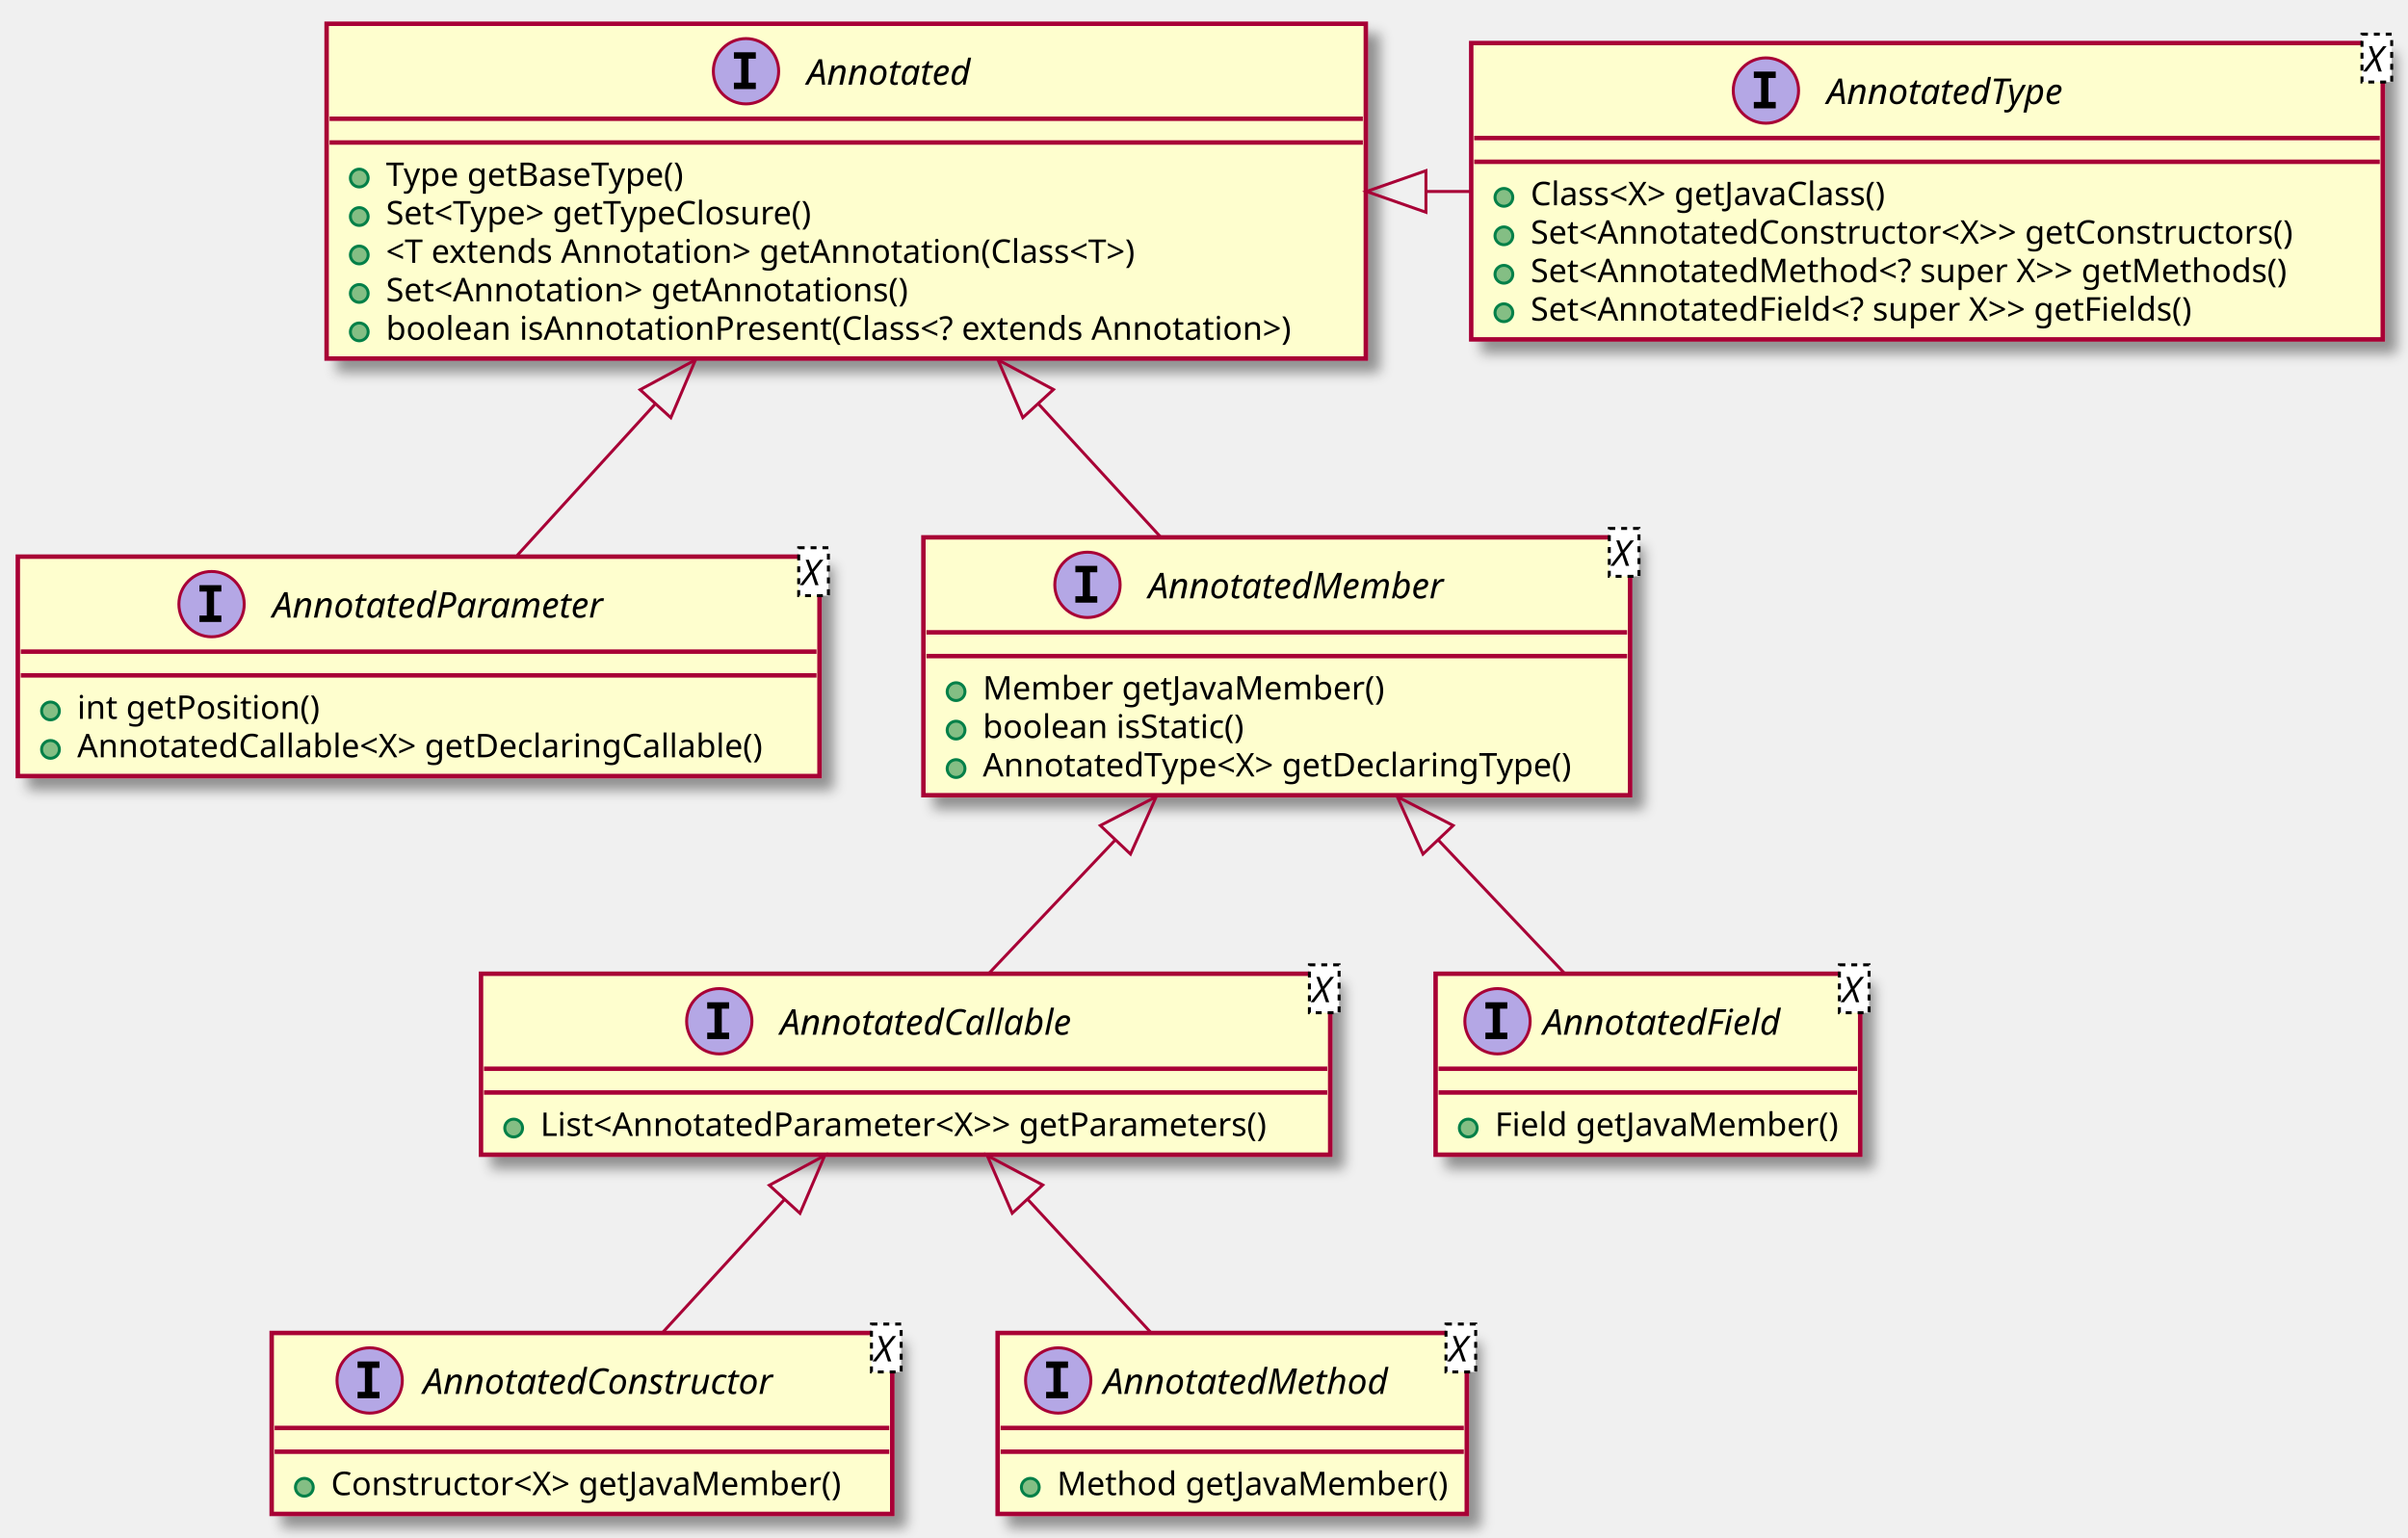
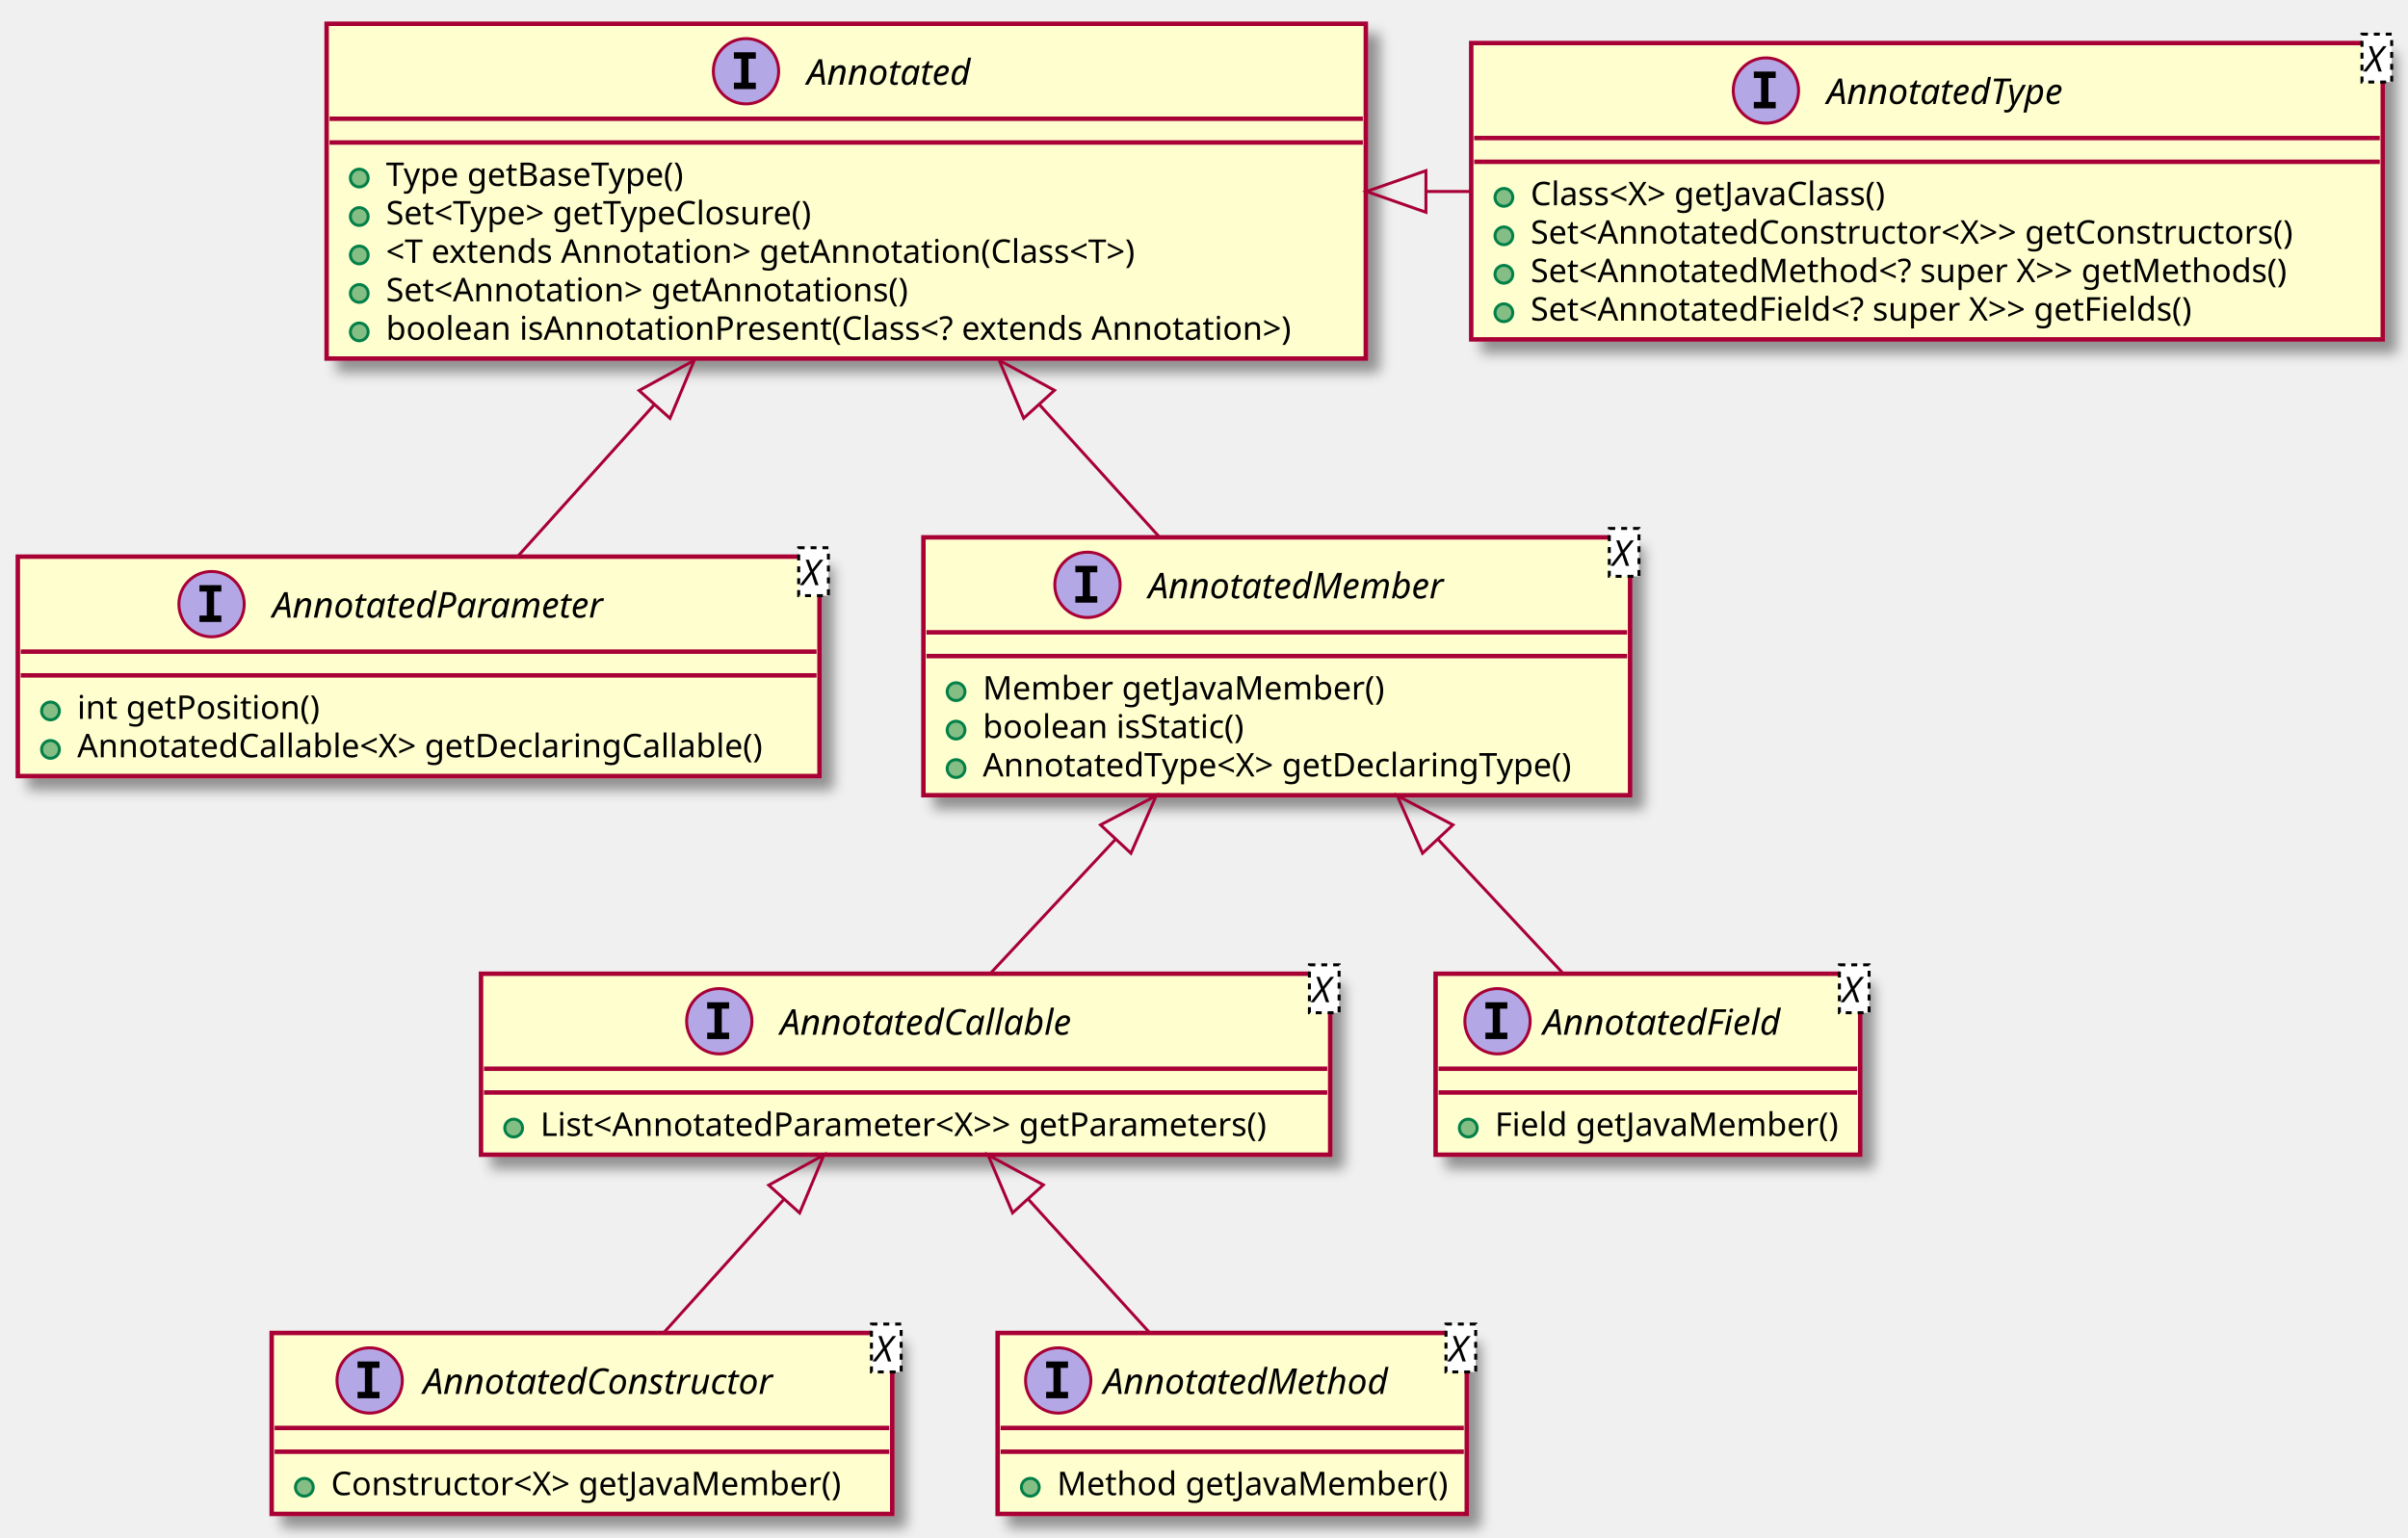
- <svg xmlns="http://www.w3.org/2000/svg" height="518px" style="width:811px;height:518px;" version="1.1" viewBox="0 0 811 518" width="811px">
+ <svg xmlns="http://www.w3.org/2000/svg" contentScriptType="application/ecmascript" contentStyleType="text/css" height="518px" preserveAspectRatio="none" style="width:811px;height:518px;" version="1.1" viewBox="0 0 811 518" width="811px" zoomAndPan="magnify">
  <defs>
-     <filter height="300%" id="f1" width="300%" x="-1" y="-1">
+     <filter height="300%" id="fpl2kna" width="300%" x="-1" y="-1">
      <feGaussianBlur result="blurOut" stdDeviation="2.0" />
      <feColorMatrix in="blurOut" result="blurOut2" type="matrix" values="0 0 0 0 0 0 0 0 0 0 0 0 0 0 0 0 0 0 .4 0" />
      <feOffset dx="4.0" dy="4.0" in="blurOut2" result="blurOut3" />
      <feBlend in="SourceGraphic" in2="blurOut3" mode="normal" />
    </filter>
  </defs>
  <g>
-     <rect fill="#FEFECE" filter="url(#f1)" height="112.775" style="stroke: #A80036; stroke-width: 1.5;" width="350" x="110" y="8" />
+     <rect fill="#FEFECE" filter="url(#fpl2kna)" height="112.775" style="stroke: #A80036; stroke-width: 1.5;" width="350" x="110" y="8" />
    <ellipse cx="251.25" cy="24" fill="#B4A7E5" rx="11" ry="11" style="stroke: #A80036; stroke-width: 1.0;" />
    <path d="M247.178,19.765 L247.178,17.607 L254.557,17.607 L254.557,19.765 L252.092,19.765 L252.092,27.842 L254.557,27.842 L254.557,30 L247.178,30 L247.178,27.842 L249.643,27.842 L249.643,19.765 Z " />
    <text fill="#000000" font-family="sans-serif" font-size="12" font-style="italic" lengthAdjust="spacingAndGlyphs" textLength="59" x="271.75" y="28.535">Annotated</text>
    <line style="stroke: #A80036; stroke-width: 1.5;" x1="111" x2="459" y1="40" y2="40" />
    <line style="stroke: #A80036; stroke-width: 1.5;" x1="111" x2="459" y1="48" y2="48" />
    <ellipse cx="121" cy="59.977" fill="#84BE84" rx="3" ry="3" style="stroke: #038048; stroke-width: 1.0;" />
    <text fill="#000000" font-family="sans-serif" font-size="11" lengthAdjust="spacingAndGlyphs" textLength="104" x="130" y="62.635">Type getBaseType()</text>
    <ellipse cx="121" cy="72.933" fill="#84BE84" rx="3" ry="3" style="stroke: #038048; stroke-width: 1.0;" />
    <text fill="#000000" font-family="sans-serif" font-size="11" lengthAdjust="spacingAndGlyphs" textLength="156" x="130" y="75.59">Set&lt;Type&gt; getTypeClosure()</text>
    <ellipse cx="121" cy="85.888" fill="#84BE84" rx="3" ry="3" style="stroke: #038048; stroke-width: 1.0;" />
    <text fill="#000000" font-family="sans-serif" font-size="11" lengthAdjust="spacingAndGlyphs" textLength="276" x="130" y="88.545">&lt;T extends Annotation&gt; getAnnotation(Class&lt;T&gt;)</text>
    <ellipse cx="121" cy="98.843" fill="#84BE84" rx="3" ry="3" style="stroke: #038048; stroke-width: 1.0;" />
    <text fill="#000000" font-family="sans-serif" font-size="11" lengthAdjust="spacingAndGlyphs" textLength="188" x="130" y="101.5">Set&lt;Annotation&gt; getAnnotations()</text>
    <ellipse cx="121" cy="111.798" fill="#84BE84" rx="3" ry="3" style="stroke: #038048; stroke-width: 1.0;" />
    <text fill="#000000" font-family="sans-serif" font-size="11" lengthAdjust="spacingAndGlyphs" textLength="324" x="130" y="114.455">boolean isAnnotationPresent(Class&lt;? extends Annotation&gt;)</text>
-     <rect fill="#FEFECE" filter="url(#f1)" height="73.91" style="stroke: #A80036; stroke-width: 1.5;" width="270" x="6" y="187.5" />
+     <rect fill="#FEFECE" filter="url(#fpl2kna)" height="73.91" style="stroke: #A80036; stroke-width: 1.5;" width="270" x="6" y="187.5" />
    <ellipse cx="71.25" cy="203.5" fill="#B4A7E5" rx="11" ry="11" style="stroke: #A80036; stroke-width: 1.0;" />
    <path d="M67.178,199.265 L67.178,197.107 L74.557,197.107 L74.557,199.265 L72.092,199.265 L72.092,207.342 L74.557,207.342 L74.557,209.5 L67.178,209.5 L67.178,207.342 L69.643,207.342 L69.643,199.265 Z " />
    <text fill="#000000" font-family="sans-serif" font-size="12" font-style="italic" lengthAdjust="spacingAndGlyphs" textLength="119" x="91.75" y="208.035">AnnotatedParameter</text>
    <rect fill="#FFFFFF" height="16.133" style="stroke: #000000; stroke-width: 1.0; stroke-dasharray: 2.0,2.0;" width="10" x="269" y="184.5" />
    <text fill="#000000" font-family="sans-serif" font-size="12" font-style="italic" lengthAdjust="spacingAndGlyphs" textLength="8" x="270" y="197.102">X</text>
    <line style="stroke: #A80036; stroke-width: 1.5;" x1="7" x2="275" y1="219.5" y2="219.5" />
    <line style="stroke: #A80036; stroke-width: 1.5;" x1="7" x2="275" y1="227.5" y2="227.5" />
    <ellipse cx="17" cy="239.477" fill="#84BE84" rx="3" ry="3" style="stroke: #038048; stroke-width: 1.0;" />
    <text fill="#000000" font-family="sans-serif" font-size="11" lengthAdjust="spacingAndGlyphs" textLength="85" x="26" y="242.135">int getPosition()</text>
    <ellipse cx="17" cy="252.433" fill="#84BE84" rx="3" ry="3" style="stroke: #038048; stroke-width: 1.0;" />
    <text fill="#000000" font-family="sans-serif" font-size="11" lengthAdjust="spacingAndGlyphs" textLength="244" x="26" y="255.09">AnnotatedCallable&lt;X&gt; getDeclaringCallable()</text>
-     <rect fill="#FEFECE" filter="url(#f1)" height="86.865" style="stroke: #A80036; stroke-width: 1.5;" width="238" x="311" y="181" />
+     <rect fill="#FEFECE" filter="url(#fpl2kna)" height="86.865" style="stroke: #A80036; stroke-width: 1.5;" width="238" x="311" y="181" />
    <ellipse cx="366.25" cy="197" fill="#B4A7E5" rx="11" ry="11" style="stroke: #A80036; stroke-width: 1.0;" />
    <path d="M362.178,192.765 L362.178,190.607 L369.557,190.607 L369.557,192.765 L367.092,192.765 L367.092,200.842 L369.557,200.842 L369.557,203 L362.178,203 L362.178,200.842 L364.643,200.842 L364.643,192.765 Z " />
    <text fill="#000000" font-family="sans-serif" font-size="12" font-style="italic" lengthAdjust="spacingAndGlyphs" textLength="107" x="386.75" y="201.535">AnnotatedMember</text>
    <rect fill="#FFFFFF" height="16.133" style="stroke: #000000; stroke-width: 1.0; stroke-dasharray: 2.0,2.0;" width="10" x="542" y="178" />
    <text fill="#000000" font-family="sans-serif" font-size="12" font-style="italic" lengthAdjust="spacingAndGlyphs" textLength="8" x="543" y="190.602">X</text>
    <line style="stroke: #A80036; stroke-width: 1.5;" x1="312" x2="548" y1="213" y2="213" />
    <line style="stroke: #A80036; stroke-width: 1.5;" x1="312" x2="548" y1="221" y2="221" />
    <ellipse cx="322" cy="232.977" fill="#84BE84" rx="3" ry="3" style="stroke: #038048; stroke-width: 1.0;" />
    <text fill="#000000" font-family="sans-serif" font-size="11" lengthAdjust="spacingAndGlyphs" textLength="135" x="331" y="235.635">Member getJavaMember()</text>
    <ellipse cx="322" cy="245.933" fill="#84BE84" rx="3" ry="3" style="stroke: #038048; stroke-width: 1.0;" />
    <text fill="#000000" font-family="sans-serif" font-size="11" lengthAdjust="spacingAndGlyphs" textLength="92" x="331" y="248.59">boolean isStatic()</text>
    <ellipse cx="322" cy="258.888" fill="#84BE84" rx="3" ry="3" style="stroke: #038048; stroke-width: 1.0;" />
    <text fill="#000000" font-family="sans-serif" font-size="11" lengthAdjust="spacingAndGlyphs" textLength="212" x="331" y="261.545">AnnotatedType&lt;X&gt; getDeclaringType()</text>
-     <rect fill="#FEFECE" filter="url(#f1)" height="99.82" style="stroke: #A80036; stroke-width: 1.5;" width="307" x="495.5" y="14.5" />
+     <rect fill="#FEFECE" filter="url(#fpl2kna)" height="99.82" style="stroke: #A80036; stroke-width: 1.5;" width="307" x="495.5" y="14.5" />
    <ellipse cx="594.75" cy="30.5" fill="#B4A7E5" rx="11" ry="11" style="stroke: #A80036; stroke-width: 1.0;" />
    <path d="M590.678,26.265 L590.678,24.107 L598.057,24.107 L598.057,26.265 L595.592,26.265 L595.592,34.342 L598.057,34.342 L598.057,36.5 L590.678,36.5 L590.678,34.342 L593.143,34.342 L593.143,26.265 Z " />
    <text fill="#000000" font-family="sans-serif" font-size="12" font-style="italic" lengthAdjust="spacingAndGlyphs" textLength="88" x="615.25" y="35.035">AnnotatedType</text>
    <rect fill="#FFFFFF" height="16.133" style="stroke: #000000; stroke-width: 1.0; stroke-dasharray: 2.0,2.0;" width="10" x="795.5" y="11.5" />
    <text fill="#000000" font-family="sans-serif" font-size="12" font-style="italic" lengthAdjust="spacingAndGlyphs" textLength="8" x="796.5" y="24.102">X</text>
    <line style="stroke: #A80036; stroke-width: 1.5;" x1="496.5" x2="801.5" y1="46.5" y2="46.5" />
    <line style="stroke: #A80036; stroke-width: 1.5;" x1="496.5" x2="801.5" y1="54.5" y2="54.5" />
    <ellipse cx="506.5" cy="66.478" fill="#84BE84" rx="3" ry="3" style="stroke: #038048; stroke-width: 1.0;" />
    <text fill="#000000" font-family="sans-serif" font-size="11" lengthAdjust="spacingAndGlyphs" textLength="132" x="515.5" y="69.135">Class&lt;X&gt; getJavaClass()</text>
    <ellipse cx="506.5" cy="79.433" fill="#84BE84" rx="3" ry="3" style="stroke: #038048; stroke-width: 1.0;" />
    <text fill="#000000" font-family="sans-serif" font-size="11" lengthAdjust="spacingAndGlyphs" textLength="281" x="515.5" y="82.09">Set&lt;AnnotatedConstructor&lt;X&gt;&gt; getConstructors()</text>
    <ellipse cx="506.5" cy="92.388" fill="#84BE84" rx="3" ry="3" style="stroke: #038048; stroke-width: 1.0;" />
    <text fill="#000000" font-family="sans-serif" font-size="11" lengthAdjust="spacingAndGlyphs" textLength="271" x="515.5" y="95.045">Set&lt;AnnotatedMethod&lt;? super X&gt;&gt; getMethods()</text>
    <ellipse cx="506.5" cy="105.343" fill="#84BE84" rx="3" ry="3" style="stroke: #038048; stroke-width: 1.0;" />
    <text fill="#000000" font-family="sans-serif" font-size="11" lengthAdjust="spacingAndGlyphs" textLength="241" x="515.5" y="108">Set&lt;AnnotatedField&lt;? super X&gt;&gt; getFields()</text>
-     <rect fill="#FEFECE" filter="url(#f1)" height="60.955" style="stroke: #A80036; stroke-width: 1.5;" width="286" x="162" y="328" />
+     <rect fill="#FEFECE" filter="url(#fpl2kna)" height="60.955" style="stroke: #A80036; stroke-width: 1.5;" width="286" x="162" y="328" />
    <ellipse cx="242.25" cy="344" fill="#B4A7E5" rx="11" ry="11" style="stroke: #A80036; stroke-width: 1.0;" />
    <path d="M238.178,339.765 L238.178,337.607 L245.557,337.607 L245.557,339.765 L243.092,339.765 L243.092,347.842 L245.557,347.842 L245.557,350 L238.178,350 L238.178,347.842 L240.643,347.842 L240.643,339.765 Z " />
    <text fill="#000000" font-family="sans-serif" font-size="12" font-style="italic" lengthAdjust="spacingAndGlyphs" textLength="105" x="262.75" y="348.535">AnnotatedCallable</text>
    <rect fill="#FFFFFF" height="16.133" style="stroke: #000000; stroke-width: 1.0; stroke-dasharray: 2.0,2.0;" width="10" x="441" y="325" />
    <text fill="#000000" font-family="sans-serif" font-size="12" font-style="italic" lengthAdjust="spacingAndGlyphs" textLength="8" x="442" y="337.602">X</text>
    <line style="stroke: #A80036; stroke-width: 1.5;" x1="163" x2="447" y1="360" y2="360" />
    <line style="stroke: #A80036; stroke-width: 1.5;" x1="163" x2="447" y1="368" y2="368" />
    <ellipse cx="173" cy="379.978" fill="#84BE84" rx="3" ry="3" style="stroke: #038048; stroke-width: 1.0;" />
    <text fill="#000000" font-family="sans-serif" font-size="11" lengthAdjust="spacingAndGlyphs" textLength="260" x="182" y="382.635">List&lt;AnnotatedParameter&lt;X&gt;&gt; getParameters()</text>
-     <rect fill="#FEFECE" filter="url(#f1)" height="60.955" style="stroke: #A80036; stroke-width: 1.5;" width="143" x="483.5" y="328" />
+     <rect fill="#FEFECE" filter="url(#fpl2kna)" height="60.955" style="stroke: #A80036; stroke-width: 1.5;" width="143" x="483.5" y="328" />
    <ellipse cx="504.35" cy="344" fill="#B4A7E5" rx="11" ry="11" style="stroke: #A80036; stroke-width: 1.0;" />
    <path d="M500.278,339.765 L500.278,337.607 L507.657,337.607 L507.657,339.765 L505.192,339.765 L505.192,347.842 L507.657,347.842 L507.657,350 L500.278,350 L500.278,347.842 L502.743,347.842 L502.743,339.765 Z " />
    <text fill="#000000" font-family="sans-serif" font-size="12" font-style="italic" lengthAdjust="spacingAndGlyphs" textLength="86" x="519.65" y="348.535">AnnotatedField</text>
    <rect fill="#FFFFFF" height="16.133" style="stroke: #000000; stroke-width: 1.0; stroke-dasharray: 2.0,2.0;" width="10" x="619.5" y="325" />
    <text fill="#000000" font-family="sans-serif" font-size="12" font-style="italic" lengthAdjust="spacingAndGlyphs" textLength="8" x="620.5" y="337.602">X</text>
    <line style="stroke: #A80036; stroke-width: 1.5;" x1="484.5" x2="625.5" y1="360" y2="360" />
    <line style="stroke: #A80036; stroke-width: 1.5;" x1="484.5" x2="625.5" y1="368" y2="368" />
    <ellipse cx="494.5" cy="379.978" fill="#84BE84" rx="3" ry="3" style="stroke: #038048; stroke-width: 1.0;" />
    <text fill="#000000" font-family="sans-serif" font-size="11" lengthAdjust="spacingAndGlyphs" textLength="117" x="503.5" y="382.635">Field getJavaMember()</text>
-     <rect fill="#FEFECE" filter="url(#f1)" height="60.955" style="stroke: #A80036; stroke-width: 1.5;" width="209" x="91.5" y="449" />
+     <rect fill="#FEFECE" filter="url(#fpl2kna)" height="60.955" style="stroke: #A80036; stroke-width: 1.5;" width="209" x="91.5" y="449" />
    <ellipse cx="124.5" cy="465" fill="#B4A7E5" rx="11" ry="11" style="stroke: #A80036; stroke-width: 1.0;" />
    <path d="M120.428,460.765 L120.428,458.607 L127.807,458.607 L127.807,460.765 L125.342,460.765 L125.342,468.842 L127.807,468.842 L127.807,471 L120.428,471 L120.428,468.842 L122.893,468.842 L122.893,460.765 Z " />
    <text fill="#000000" font-family="sans-serif" font-size="12" font-style="italic" lengthAdjust="spacingAndGlyphs" textLength="125" x="142.5" y="469.535">AnnotatedConstructor</text>
    <rect fill="#FFFFFF" height="16.133" style="stroke: #000000; stroke-width: 1.0; stroke-dasharray: 2.0,2.0;" width="10" x="293.5" y="446" />
    <text fill="#000000" font-family="sans-serif" font-size="12" font-style="italic" lengthAdjust="spacingAndGlyphs" textLength="8" x="294.5" y="458.602">X</text>
    <line style="stroke: #A80036; stroke-width: 1.5;" x1="92.5" x2="299.5" y1="481" y2="481" />
    <line style="stroke: #A80036; stroke-width: 1.5;" x1="92.5" x2="299.5" y1="489" y2="489" />
    <ellipse cx="102.5" cy="500.978" fill="#84BE84" rx="3" ry="3" style="stroke: #038048; stroke-width: 1.0;" />
    <text fill="#000000" font-family="sans-serif" font-size="11" lengthAdjust="spacingAndGlyphs" textLength="183" x="111.5" y="503.635">Constructor&lt;X&gt; getJavaMember()</text>
-     <rect fill="#FEFECE" filter="url(#f1)" height="60.955" style="stroke: #A80036; stroke-width: 1.5;" width="158" x="336" y="449" />
+     <rect fill="#FEFECE" filter="url(#fpl2kna)" height="60.955" style="stroke: #A80036; stroke-width: 1.5;" width="158" x="336" y="449" />
    <ellipse cx="356.4" cy="465" fill="#B4A7E5" rx="11" ry="11" style="stroke: #A80036; stroke-width: 1.0;" />
    <path d="M352.328,460.765 L352.328,458.607 L359.707,458.607 L359.707,460.765 L357.242,460.765 L357.242,468.842 L359.707,468.842 L359.707,471 L352.328,471 L352.328,468.842 L354.793,468.842 L354.793,460.765 Z " />
    <text fill="#000000" font-family="sans-serif" font-size="12" font-style="italic" lengthAdjust="spacingAndGlyphs" textLength="102" x="371.6" y="469.535">AnnotatedMethod</text>
    <rect fill="#FFFFFF" height="16.133" style="stroke: #000000; stroke-width: 1.0; stroke-dasharray: 2.0,2.0;" width="10" x="487" y="446" />
    <text fill="#000000" font-family="sans-serif" font-size="12" font-style="italic" lengthAdjust="spacingAndGlyphs" textLength="8" x="488" y="458.602">X</text>
    <line style="stroke: #A80036; stroke-width: 1.5;" x1="337" x2="493" y1="481" y2="481" />
    <line style="stroke: #A80036; stroke-width: 1.5;" x1="337" x2="493" y1="489" y2="489" />
    <ellipse cx="347" cy="500.978" fill="#84BE84" rx="3" ry="3" style="stroke: #038048; stroke-width: 1.0;" />
    <text fill="#000000" font-family="sans-serif" font-size="11" lengthAdjust="spacingAndGlyphs" textLength="132" x="356" y="503.635">Method getJavaMember()</text>
-     <path d="M220.647,136.109 C204.604,153.712 188.049,171.877 174.216,187.055 " fill="none" style="stroke: #A80036; stroke-width: 1.0;" />
-     <polygon fill="none" points="215.585,131.272,234.231,121.205,225.933,140.702,215.585,131.272" style="stroke: #A80036; stroke-width: 1.0;" />
-     <path d="M349.857,136.172 C363.797,151.362 378.118,166.967 390.728,180.707 " fill="none" style="stroke: #A80036; stroke-width: 1.0;" />
-     <polygon fill="none" points="344.487,140.673,336.122,121.205,354.802,131.207,344.487,140.673" style="stroke: #A80036; stroke-width: 1.0;" />
+     <path d="M220.384,136.295 C204.518,153.925 188.168,172.091 174.461,187.321 " fill="none" style="stroke: #A80036; stroke-width: 1.0;" />
+     <polygon fill="none" points="215.243,131.544,233.826,121.361,225.649,140.909,215.243,131.544" style="stroke: #A80036; stroke-width: 1.0;" />
+     <path d="M350.108,136.343 C363.881,151.541 378.013,167.135 390.489,180.901 " fill="none" style="stroke: #A80036; stroke-width: 1.0;" />
+     <polygon fill="none" points="344.773,140.881,336.53,121.361,355.147,131.48,344.773,140.881" style="stroke: #A80036; stroke-width: 1.0;" />
    <path d="M480.494,64.5 C485.419,64.5 490.344,64.5 495.269,64.5 " fill="none" style="stroke: #A80036; stroke-width: 1.0;" />
    <polygon fill="none" points="480.246,71.5,460.246,64.5,480.246,57.5,480.246,71.5" style="stroke: #A80036; stroke-width: 1.0;" />
-     <path d="M375.651,282.893 C360.986,298.379 345.713,314.508 333.134,327.791 " fill="none" style="stroke: #A80036; stroke-width: 1.0;" />
-     <polygon fill="none" points="370.582,278.065,389.416,268.357,380.747,287.692,370.582,278.065" style="stroke: #A80036; stroke-width: 1.0;" />
-     <path d="M484.349,282.893 C499.014,298.379 514.287,314.508 526.866,327.791 " fill="none" style="stroke: #A80036; stroke-width: 1.0;" />
-     <polygon fill="none" points="479.253,287.692,470.584,268.357,489.418,278.065,479.253,287.692" style="stroke: #A80036; stroke-width: 1.0;" />
-     <path d="M264.145,404.103 C250.49,419.011 235.614,435.252 223.255,448.745 " fill="none" style="stroke: #A80036; stroke-width: 1.0;" />
-     <polygon fill="none" points="259.105,399.242,277.776,389.222,269.429,408.698,259.105,399.242" style="stroke: #A80036; stroke-width: 1.0;" />
-     <path d="M346.23,404.103 C360.01,419.011 375.022,435.252 387.495,448.745 " fill="none" style="stroke: #A80036; stroke-width: 1.0;" />
-     <polygon fill="none" points="340.909,408.66,332.474,389.222,351.19,399.157,340.909,408.66" style="stroke: #A80036; stroke-width: 1.0;" />
+     <path d="M375.76,282.646 C361.212,298.241 346.056,314.488 333.521,327.926 " fill="none" style="stroke: #A80036; stroke-width: 1.0;" />
+     <polygon fill="none" points="370.655,277.856,389.416,268.006,380.892,287.406,370.655,277.856" style="stroke: #A80036; stroke-width: 1.0;" />
+     <path d="M484.24,282.646 C498.788,298.241 513.944,314.488 526.479,327.926 " fill="none" style="stroke: #A80036; stroke-width: 1.0;" />
+     <polygon fill="none" points="479.108,287.406,470.584,268.006,489.345,277.856,479.108,287.406" style="stroke: #A80036; stroke-width: 1.0;" />
+     <path d="M263.983,404.032 C250.462,419.042 235.759,435.364 223.496,448.976 " fill="none" style="stroke: #A80036; stroke-width: 1.0;" />
+     <polygon fill="none" points="258.908,399.208,277.495,389.033,269.31,408.578,258.908,399.208" style="stroke: #A80036; stroke-width: 1.0;" />
+     <path d="M346.393,404.032 C360.038,419.042 374.876,435.364 387.251,448.976 " fill="none" style="stroke: #A80036; stroke-width: 1.0;" />
+     <polygon fill="none" points="341.031,408.541,332.758,389.033,351.391,399.123,341.031,408.541" style="stroke: #A80036; stroke-width: 1.0;" />
  </g>
</svg>
